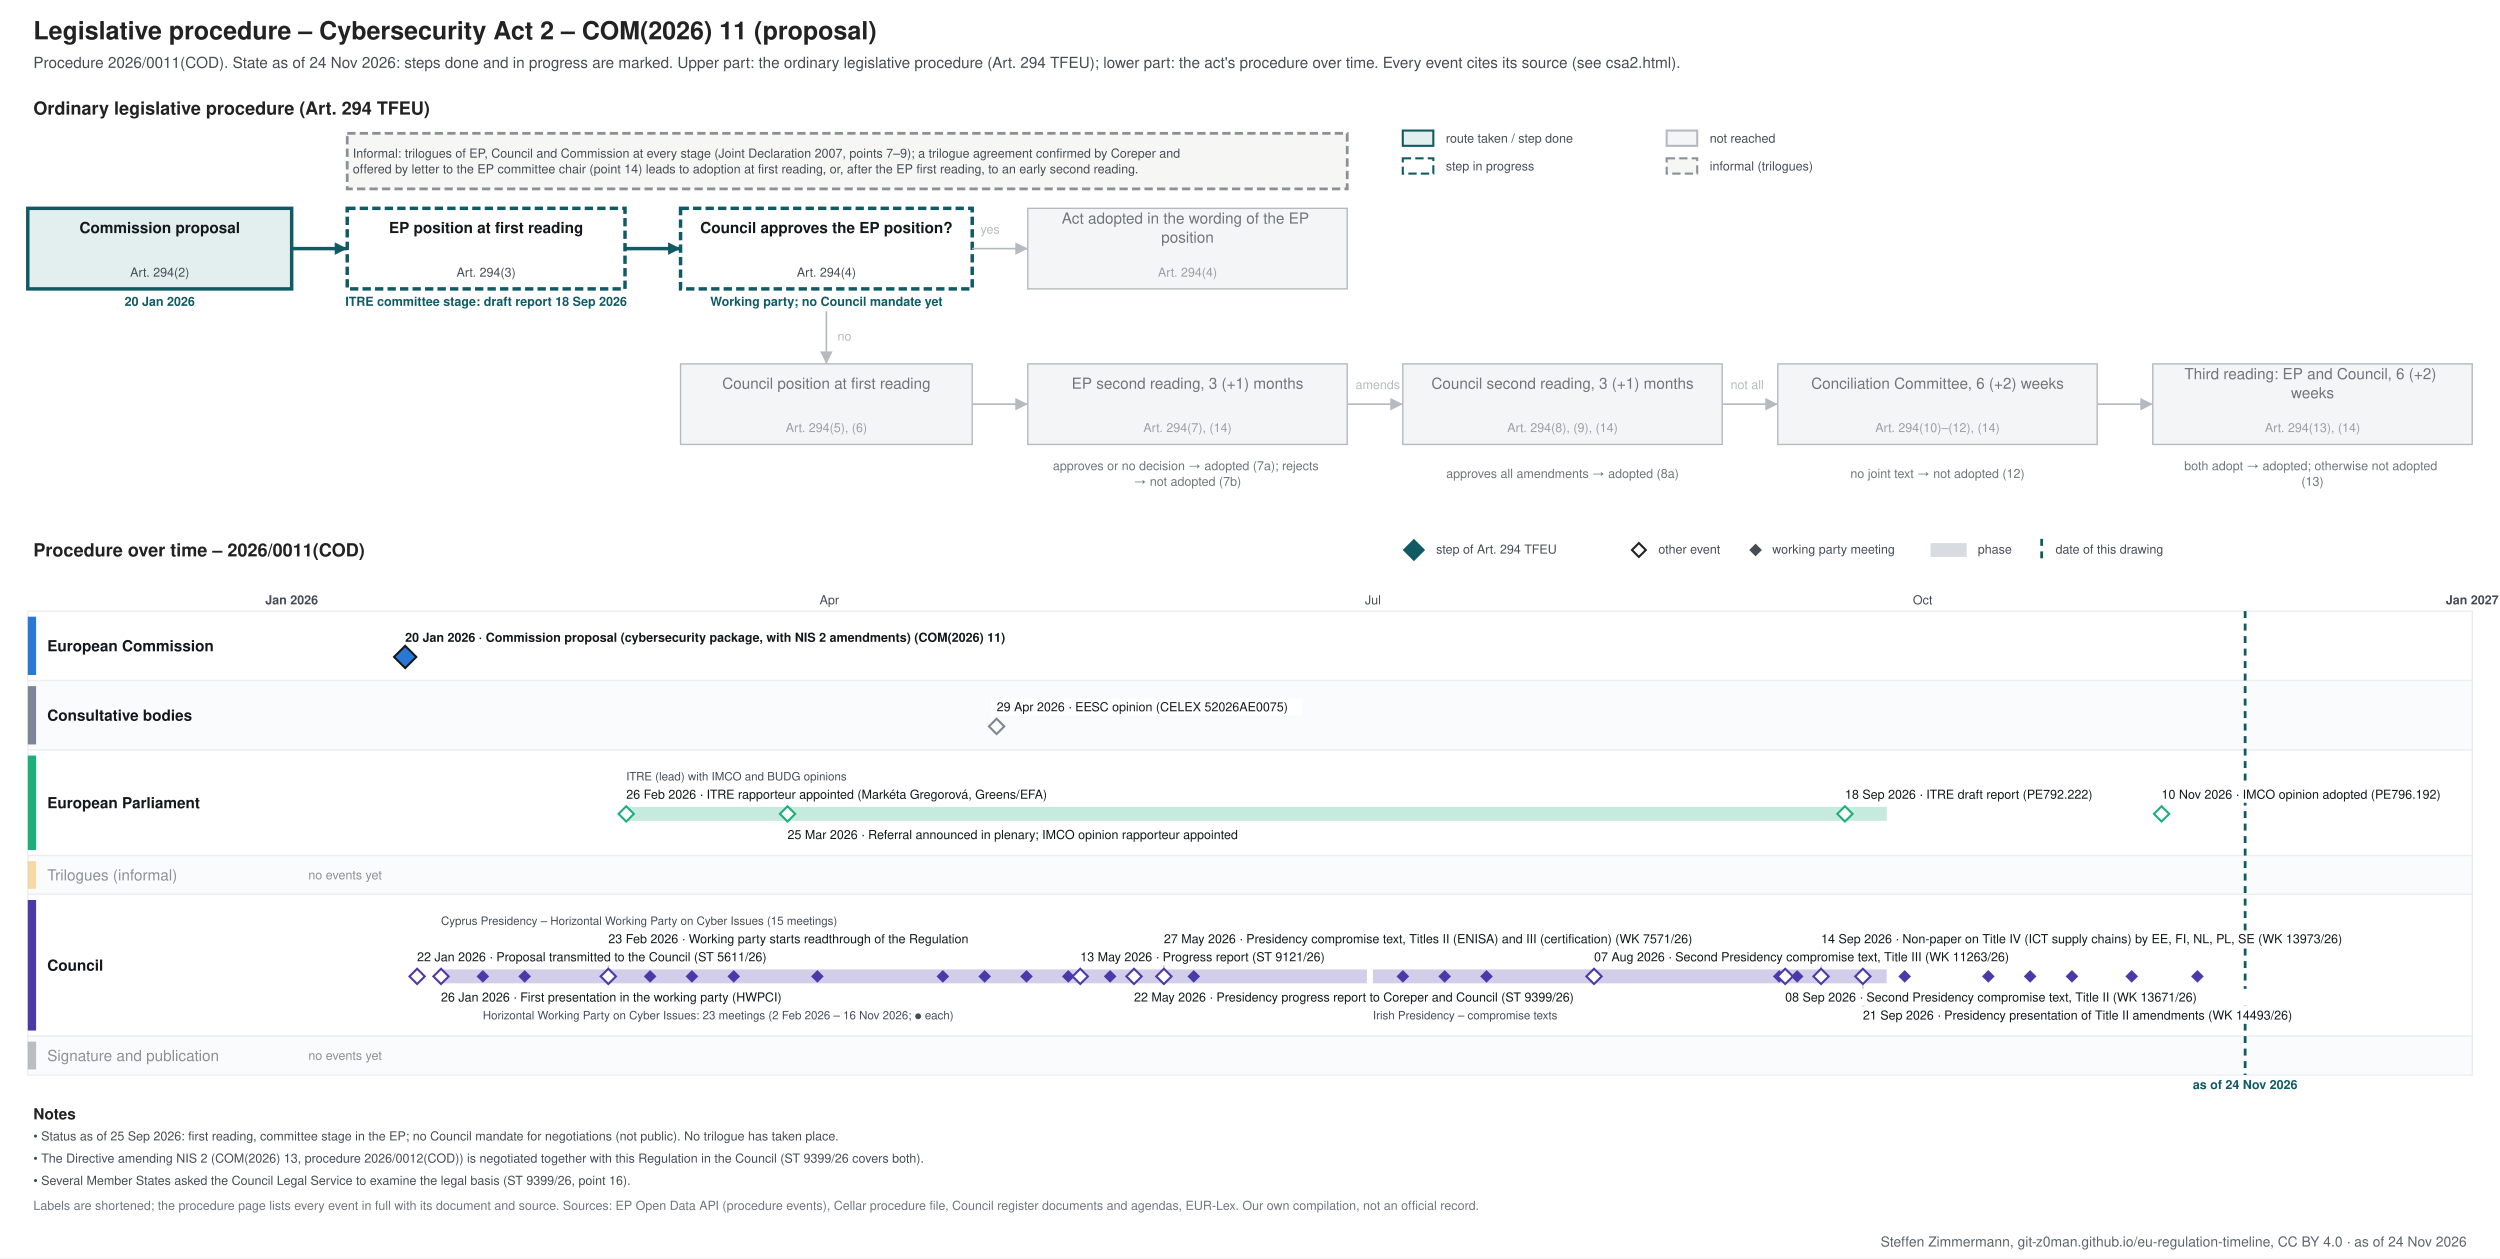
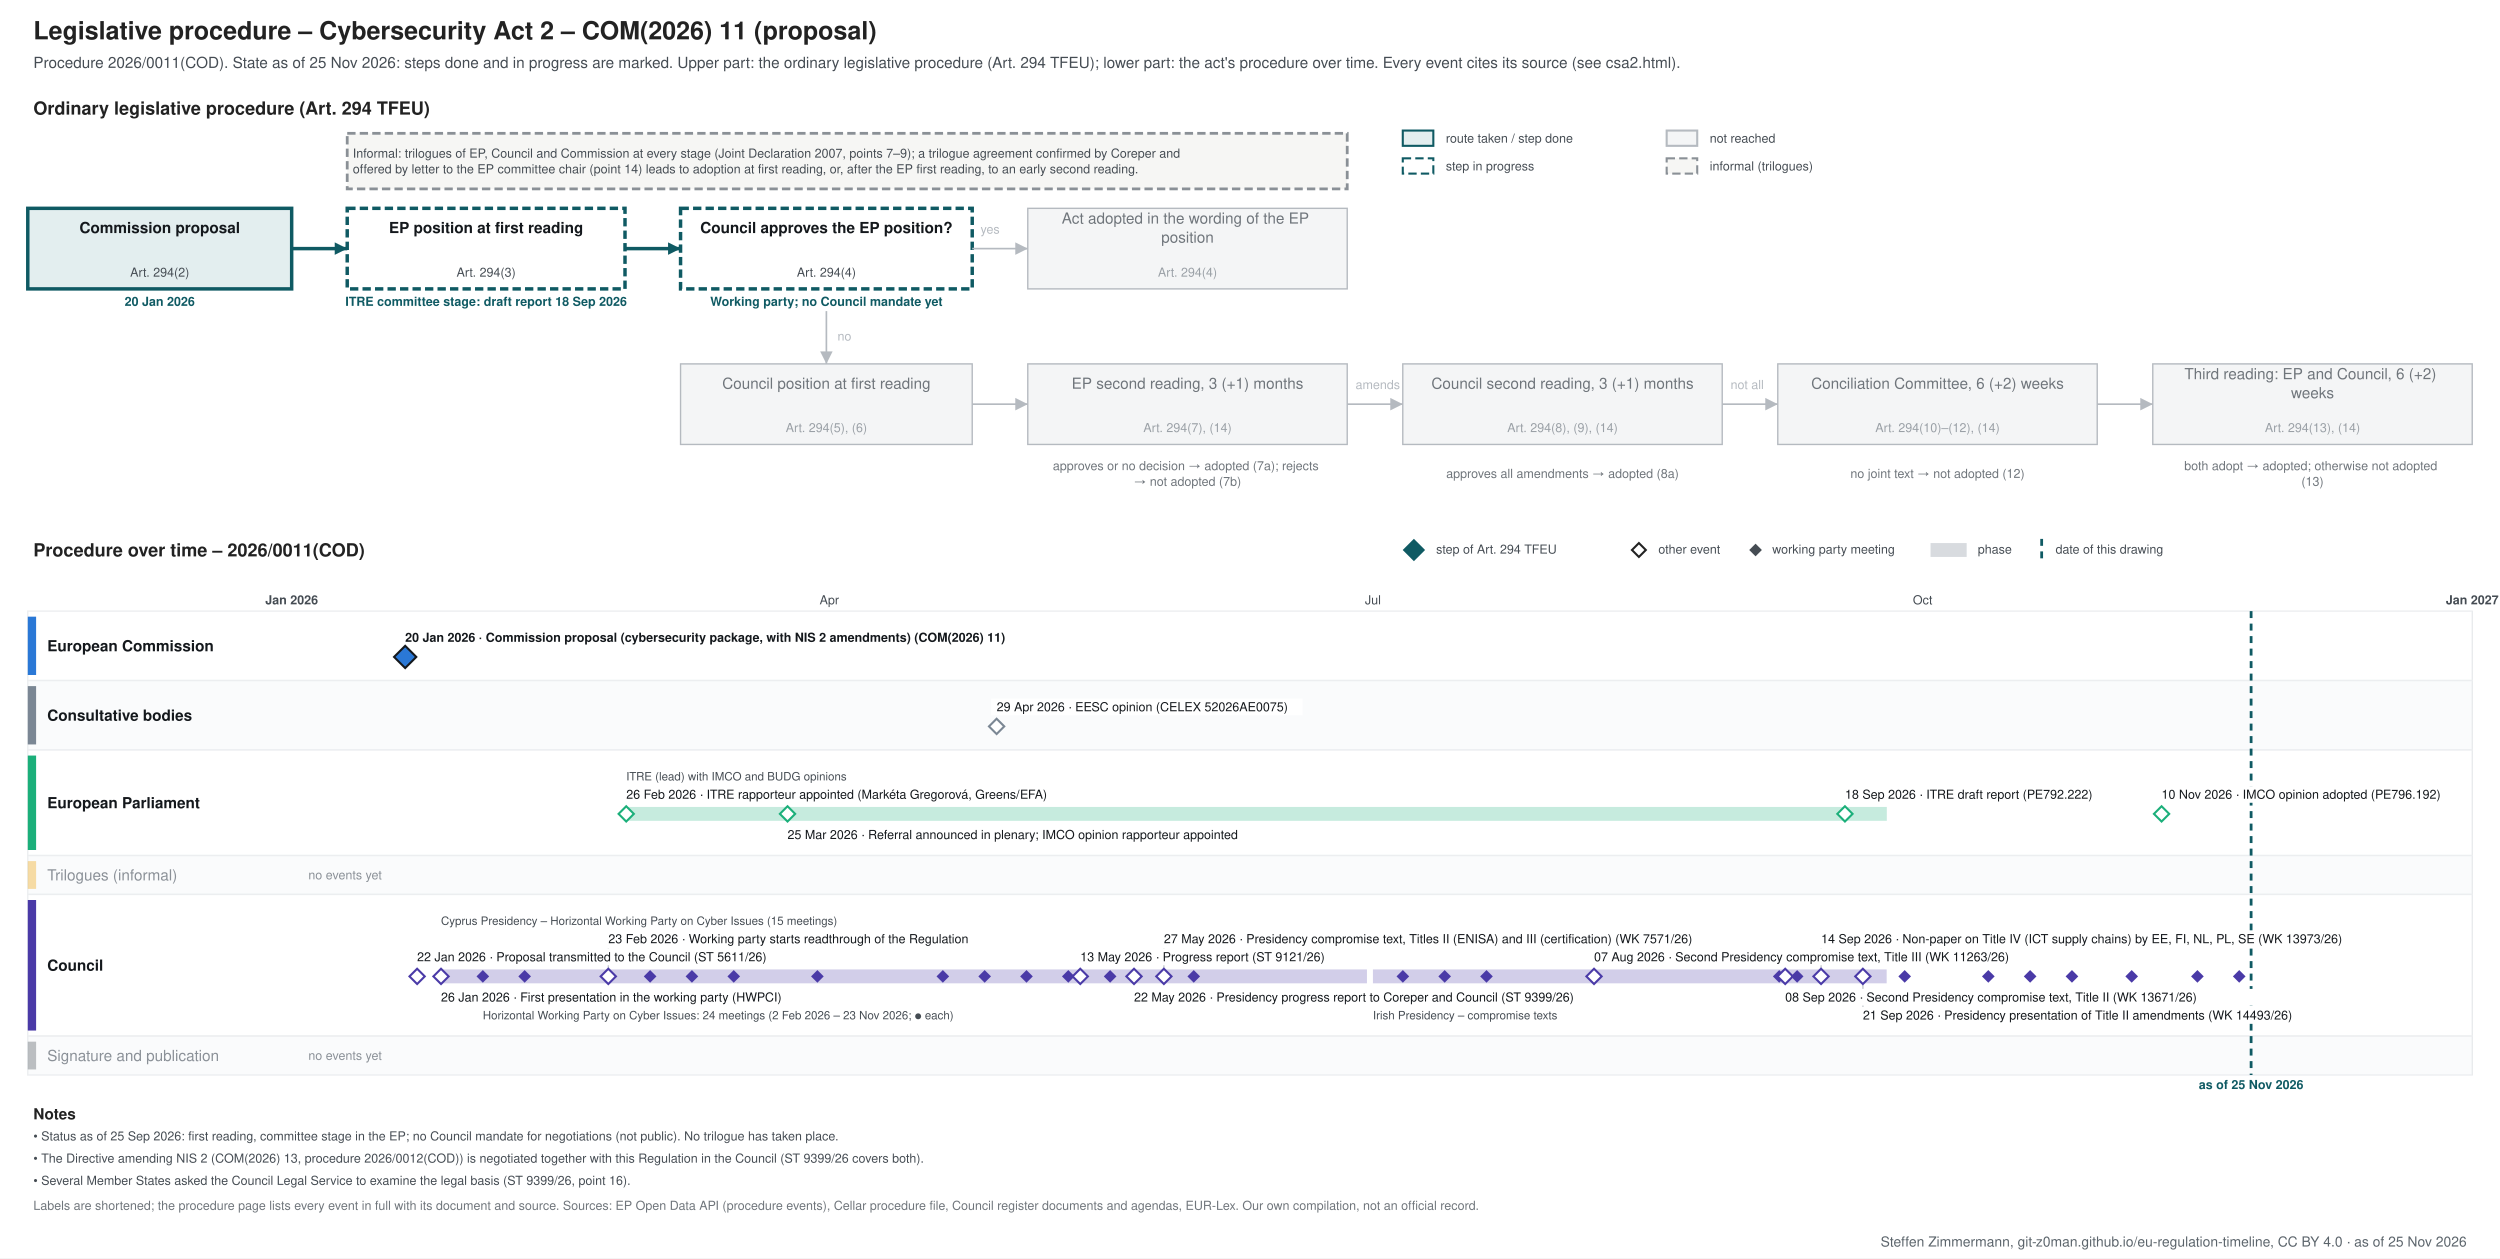
<svg xmlns="http://www.w3.org/2000/svg" xmlns:xlink="http://www.w3.org/1999/xlink" width="1800" height="906" viewBox="0 0 1800 906" font-family="&quot;Source Sans 3&quot;, Helvetica, Arial, sans-serif">
  <rect width="1800" height="906" fill="#ffffff" />
-   <g class="procedure" data-route="" data-state="ongoing" data-as_of="2026-11-24">
+   <g class="procedure" data-route="" data-state="ongoing" data-as_of="2026-11-25">
    <text font-size="18" fill="#222222" text-anchor="start" font-weight="bold">
      <tspan x="24.0" y="28.3">Legislative procedure – Cybersecurity Act 2 – COM(2026) 11 (proposal)</tspan>
    </text>
    <text font-size="11" fill="#454c53" text-anchor="start">
-       <tspan x="24.0" y="48.9">Procedure 2026/0011(COD). State as of 24 Nov 2026: steps done and in progress are marked. Upper part: the ordinary legislative procedure (Art. 294 TFEU); lower part: the act's procedure over time. Every event cites its source (see csa2.html).</tspan>
+       <tspan x="24.0" y="48.9">Procedure 2026/0011(COD). State as of 25 Nov 2026: steps done and in progress are marked. Upper part: the ordinary legislative procedure (Art. 294 TFEU); lower part: the act's procedure over time. Every event cites its source (see csa2.html).</tspan>
    </text>
    <text font-size="13" fill="#222222" text-anchor="start" font-weight="bold">
      <tspan x="24.0" y="82.5">Ordinary legislative procedure (Art. 294 TFEU)</tspan>
    </text>
    <rect x="1010.0" y="94.0" width="22.0" height="11.0" fill="#e3eeef" stroke="#0f5a63" stroke-width="1.5" />
    <text font-size="9" fill="#454c53" text-anchor="start">
      <tspan x="1041.0" y="102.7">route taken / step done</tspan>
    </text>
    <rect x="1010.0" y="114.0" width="22.0" height="11.0" fill="#ffffff" stroke="#0f5a63" stroke-dasharray="6 3" stroke-width="1.5" />
    <text font-size="9" fill="#454c53" text-anchor="start">
      <tspan x="1041.0" y="122.7">step in progress</tspan>
    </text>
    <rect x="1200.0" y="94.0" width="22.0" height="11.0" fill="#f4f5f6" stroke="#b5bac0" stroke-width="1.5" />
    <text font-size="9" fill="#454c53" text-anchor="start">
      <tspan x="1231.0" y="102.7">not reached</tspan>
    </text>
    <rect x="1200.0" y="114.0" width="22.0" height="11.0" fill="#f6f6f4" stroke="#8a9096" stroke-dasharray="6 3" stroke-width="1.5" />
    <text font-size="9" fill="#454c53" text-anchor="start">
      <tspan x="1231.0" y="122.7">informal (trilogues)</tspan>
    </text>
    <rect x="20.0" y="150.0" width="190.0" height="58.0" fill="#e3eeef" stroke="#0f5a63" stroke-width="2.5" />
    <text font-size="11" fill="#14181c" text-anchor="middle" font-weight="bold">
      <tspan x="115.0" y="167.8">Commission proposal</tspan>
    </text>
    <text font-size="9" fill="#454c53" text-anchor="middle">
      <tspan x="115.0" y="199.2">Art. 294(2)</tspan>
    </text>
    <text font-size="9" fill="#0f5a63" text-anchor="middle" font-weight="bold">
      <tspan x="115.0" y="220.2">20 Jan 2026</tspan>
    </text>
    <rect x="250.0" y="150.0" width="200.0" height="58.0" fill="#ffffff" stroke="#0f5a63" stroke-dasharray="6 3" stroke-width="2.5" />
    <text font-size="11" fill="#14181c" text-anchor="middle" font-weight="bold">
      <tspan x="350.0" y="167.8">EP position at first reading</tspan>
    </text>
    <text font-size="9" fill="#454c53" text-anchor="middle">
      <tspan x="350.0" y="199.2">Art. 294(3)</tspan>
    </text>
    <text font-size="9" fill="#0f5a63" text-anchor="middle" font-weight="bold">
      <tspan x="350.0" y="220.2">ITRE committee stage: draft report 18 Sep 2026</tspan>
    </text>
    <rect x="490.0" y="150.0" width="210.0" height="58.0" fill="#ffffff" stroke="#0f5a63" stroke-dasharray="6 3" stroke-width="2.5" />
    <text font-size="11" fill="#14181c" text-anchor="middle" font-weight="bold">
      <tspan x="595.0" y="167.8">Council approves the EP position?</tspan>
    </text>
    <text font-size="9" fill="#454c53" text-anchor="middle">
      <tspan x="595.0" y="199.2">Art. 294(4)</tspan>
    </text>
    <text font-size="9" fill="#0f5a63" text-anchor="middle" font-weight="bold">
      <tspan x="595.0" y="220.2">Working party; no Council mandate yet</tspan>
    </text>
    <rect x="740.0" y="150.0" width="230.0" height="58.0" fill="#f4f5f6" stroke="#b5bac0" stroke-width="1" />
    <text font-size="11" fill="#6f757b" text-anchor="middle">
      <tspan x="855.0" y="161.0">Act adopted in the wording of the EP</tspan>
      <tspan x="855.0" y="174.7">position</tspan>
    </text>
    <text font-size="9" fill="#9aa0a6" text-anchor="middle">
      <tspan x="855.0" y="199.2">Art. 294(4)</tspan>
    </text>
    <rect x="490.0" y="262.0" width="210.0" height="58.0" fill="#f4f5f6" stroke="#b5bac0" stroke-width="1" />
    <text font-size="11" fill="#6f757b" text-anchor="middle">
      <tspan x="595.0" y="279.9">Council position at first reading</tspan>
    </text>
    <text font-size="9" fill="#9aa0a6" text-anchor="middle">
      <tspan x="595.0" y="311.1">Art. 294(5), (6)</tspan>
    </text>
    <rect x="740.0" y="262.0" width="230.0" height="58.0" fill="#f4f5f6" stroke="#b5bac0" stroke-width="1" />
    <text font-size="11" fill="#6f757b" text-anchor="middle">
      <tspan x="855.0" y="279.9">EP second reading, 3 (+1) months</tspan>
    </text>
    <text font-size="9" fill="#9aa0a6" text-anchor="middle">
      <tspan x="855.0" y="311.1">Art. 294(7), (14)</tspan>
    </text>
    <rect x="1010.0" y="262.0" width="230.0" height="58.0" fill="#f4f5f6" stroke="#b5bac0" stroke-width="1" />
    <text font-size="11" fill="#6f757b" text-anchor="middle">
      <tspan x="1125.0" y="279.9">Council second reading, 3 (+1) months</tspan>
    </text>
    <text font-size="9" fill="#9aa0a6" text-anchor="middle">
      <tspan x="1125.0" y="311.1">Art. 294(8), (9), (14)</tspan>
    </text>
    <rect x="1280.0" y="262.0" width="230.0" height="58.0" fill="#f4f5f6" stroke="#b5bac0" stroke-width="1" />
    <text font-size="11" fill="#6f757b" text-anchor="middle">
      <tspan x="1395.0" y="279.9">Conciliation Committee, 6 (+2) weeks</tspan>
    </text>
    <text font-size="9" fill="#9aa0a6" text-anchor="middle">
      <tspan x="1395.0" y="311.1">Art. 294(10)–(12), (14)</tspan>
    </text>
    <rect x="1550.0" y="262.0" width="230.0" height="58.0" fill="#f4f5f6" stroke="#b5bac0" stroke-width="1" />
    <text font-size="11" fill="#6f757b" text-anchor="middle">
      <tspan x="1665.0" y="273.0">Third reading: EP and Council, 6 (+2)</tspan>
      <tspan x="1665.0" y="286.7">weeks</tspan>
    </text>
    <text font-size="9" fill="#9aa0a6" text-anchor="middle">
      <tspan x="1665.0" y="311.1">Art. 294(13), (14)</tspan>
    </text>
    <text font-size="9" fill="#6f757b" text-anchor="middle">
      <tspan x="855.0" y="338.5">approves or no decision → adopted (7a); rejects</tspan>
      <tspan x="855.0" y="349.8">→ not adopted (7b)</tspan>
    </text>
    <text font-size="9" fill="#6f757b" text-anchor="middle">
      <tspan x="1125.0" y="344.1">approves all amendments → adopted (8a)</tspan>
    </text>
    <text font-size="9" fill="#6f757b" text-anchor="middle">
      <tspan x="1395.0" y="344.1">no joint text → not adopted (12)</tspan>
    </text>
    <text font-size="9" fill="#6f757b" text-anchor="middle">
      <tspan x="1665.0" y="338.5">both adopt → adopted; otherwise not adopted</tspan>
      <tspan x="1665.0" y="349.8">(13)</tspan>
    </text>
    <polyline points="210.0,179.0 250.0,179.0" fill="none" stroke="#0f5a63" stroke-width="2.5" />
    <polygon points="250.0,179.0 241.0,183.5 241.0,174.5" fill="#0f5a63" />
    <polyline points="450.0,179.0 490.0,179.0" fill="none" stroke="#0f5a63" stroke-width="2.5" />
    <polygon points="490.0,179.0 481.0,183.5 481.0,174.5" fill="#0f5a63" />
    <polyline points="700.0,179.0 740.0,179.0" fill="none" stroke="#b5bac0" stroke-width="1.2" />
    <polygon points="740.0,179.0 731.0,183.5 731.0,174.5" fill="#b5bac0" />
    <text font-size="9" fill="#b5bac0" text-anchor="start">
      <tspan x="706.0" y="168.2">yes</tspan>
    </text>
    <polyline points="595.0,224.0 595.0,262.0" fill="none" stroke="#b5bac0" stroke-width="1.2" />
    <polygon points="595.0,262.0 590.5,253.0 599.5,253.0" fill="#b5bac0" />
    <text font-size="9" fill="#b5bac0" text-anchor="start">
      <tspan x="603.0" y="245.2">no</tspan>
    </text>
    <polyline points="700.0,291.0 740.0,291.0" fill="none" stroke="#b5bac0" stroke-width="1.2" />
    <polygon points="740.0,291.0 731.0,295.5 731.0,286.5" fill="#b5bac0" />
    <polyline points="970.0,291.0 1010.0,291.0" fill="none" stroke="#b5bac0" stroke-width="1.2" />
    <polygon points="1010.0,291.0 1001.0,295.5 1001.0,286.5" fill="#b5bac0" />
    <polyline points="1240.0,291.0 1280.0,291.0" fill="none" stroke="#b5bac0" stroke-width="1.2" />
    <polygon points="1280.0,291.0 1271.0,295.5 1271.0,286.5" fill="#b5bac0" />
    <polyline points="1510.0,291.0 1550.0,291.0" fill="none" stroke="#b5bac0" stroke-width="1.2" />
    <polygon points="1550.0,291.0 1541.0,295.5 1541.0,286.5" fill="#b5bac0" />
    <text font-size="9" fill="#b5bac0" text-anchor="start">
      <tspan x="976.0" y="280.1">amends</tspan>
    </text>
    <text font-size="9" fill="#b5bac0" text-anchor="start">
      <tspan x="1246.0" y="280.1">not all</tspan>
    </text>
    <rect x="250.0" y="96.0" width="720.0" height="40.0" fill="#f6f6f4" stroke="#8a9096" stroke-dasharray="6 3" stroke-width="2" />
    <text font-size="9" fill="#454c53" text-anchor="start">
      <tspan x="254.0" y="113.5">Informal: trilogues of EP, Council and Commission at every stage (Joint Declaration 2007, points 7–9); a trilogue agreement confirmed by Coreper and</tspan>
      <tspan x="254.0" y="124.8">offered by letter to the EP committee chair (point 14) leads to adoption at first reading, or, after the EP first reading, to an early second reading.</tspan>
    </text>
    <text font-size="13" fill="#222222" text-anchor="start" font-weight="bold">
      <tspan x="24.0" y="400.6">Procedure over time – 2026/0011(COD)</tspan>
    </text>
    <polygon points="1018,389 1025,396 1018,403 1011,396" fill="#0f5a63" stroke="#0f5a63" stroke-width="1.5" />
    <text font-size="9" fill="#454c53" text-anchor="start">
      <tspan x="1034.0" y="398.6">step of Art. 294 TFEU</tspan>
    </text>
    <polygon points="1180,391 1185,396 1180,401 1175,396" fill="#ffffff" stroke="#222222" stroke-width="1.5" />
    <text font-size="9" fill="#454c53" text-anchor="start">
      <tspan x="1194.0" y="398.6">other event</tspan>
    </text>
    <polygon points="1264,392.5 1267.5,396 1264,399.5 1260.5,396" fill="#454c53" stroke="#454c53" stroke-width="1.5" />
    <text font-size="9" fill="#454c53" text-anchor="start">
      <tspan x="1276.0" y="398.6">working party meeting</tspan>
    </text>
    <rect x="1390.0" y="391.0" width="26.0" height="10.0" fill="#7b8794" stroke="none" opacity="0.3" />
    <text font-size="9" fill="#454c53" text-anchor="start">
      <tspan x="1424.0" y="398.6">phase</tspan>
    </text>
    <line x1="1470.0" y1="388.0" x2="1470.0" y2="403.0" stroke="#0f5a63" stroke-width="2" stroke-dasharray="5 4" />
    <text font-size="9" fill="#454c53" text-anchor="start">
      <tspan x="1480.0" y="398.6">date of this drawing</tspan>
    </text>
    <line x1="210.0" y1="440.0" x2="210.0" y2="774.0" stroke="#b5bac0" stroke-width="1" />
    <text font-size="9" fill="#454c53" text-anchor="middle" font-weight="bold">
      <tspan x="210.0" y="435.1">Jan 2026</tspan>
    </text>
    <line x1="343.3" y1="440.0" x2="343.3" y2="774.0" stroke="#e3e6e9" stroke-width="1" />
    <line x1="463.8" y1="440.0" x2="463.8" y2="774.0" stroke="#e3e6e9" stroke-width="1" />
    <line x1="597.1" y1="440.0" x2="597.1" y2="774.0" stroke="#e3e6e9" stroke-width="1" />
    <text font-size="9" fill="#454c53" text-anchor="middle">
      <tspan x="597.1" y="435.1">Apr</tspan>
    </text>
    <line x1="726.2" y1="440.0" x2="726.2" y2="774.0" stroke="#e3e6e9" stroke-width="1" />
    <line x1="859.5" y1="440.0" x2="859.5" y2="774.0" stroke="#e3e6e9" stroke-width="1" />
    <line x1="988.5" y1="440.0" x2="988.5" y2="774.0" stroke="#e3e6e9" stroke-width="1" />
    <text font-size="9" fill="#454c53" text-anchor="middle">
      <tspan x="988.5" y="435.1">Jul</tspan>
    </text>
    <line x1="1121.9" y1="440.0" x2="1121.9" y2="774.0" stroke="#e3e6e9" stroke-width="1" />
    <line x1="1255.2" y1="440.0" x2="1255.2" y2="774.0" stroke="#e3e6e9" stroke-width="1" />
    <line x1="1384.3" y1="440.0" x2="1384.3" y2="774.0" stroke="#e3e6e9" stroke-width="1" />
    <text font-size="9" fill="#454c53" text-anchor="middle">
      <tspan x="1384.3" y="435.1">Oct</tspan>
    </text>
    <line x1="1517.6" y1="440.0" x2="1517.6" y2="774.0" stroke="#e3e6e9" stroke-width="1" />
    <line x1="1646.7" y1="440.0" x2="1646.7" y2="774.0" stroke="#e3e6e9" stroke-width="1" />
    <line x1="1780.0" y1="440.0" x2="1780.0" y2="774.0" stroke="#b5bac0" stroke-width="1" />
    <text font-size="9" fill="#454c53" text-anchor="middle" font-weight="bold">
      <tspan x="1780.0" y="435.1">Jan 2027</tspan>
    </text>
    <rect x="20.0" y="440.0" width="1760.0" height="50.0" fill="#ffffff" stroke="#eceef0" />
    <rect x="20.0" y="444.0" width="6.0" height="42.0" fill="#2a78d6" stroke="none" />
    <text font-size="11" fill="#14181c" text-anchor="start" font-weight="bold">
      <tspan x="34.0" y="468.9">European Commission</tspan>
    </text>
    <rect x="20.0" y="490.0" width="1760.0" height="50.0" fill="#fafbfc" stroke="#eceef0" />
    <rect x="20.0" y="494.0" width="6.0" height="42.0" fill="#7b8794" stroke="none" />
    <text font-size="11" fill="#14181c" text-anchor="start" font-weight="bold">
      <tspan x="34.0" y="518.9">Consultative bodies</tspan>
    </text>
    <rect x="20.0" y="540.0" width="1760.0" height="76.0" fill="#ffffff" stroke="#eceef0" />
    <rect x="20.0" y="544.0" width="6.0" height="68.0" fill="#1baf7a" stroke="none" />
    <text font-size="11" fill="#14181c" text-anchor="start" font-weight="bold">
      <tspan x="34.0" y="581.9">European Parliament</tspan>
    </text>
    <rect x="20.0" y="616.0" width="1760.0" height="28.0" fill="#fafbfc" stroke="#eceef0" />
    <rect x="20.0" y="620.0" width="6.0" height="20.0" fill="#eda100" stroke="none" opacity="0.35" />
    <text font-size="11" fill="#8a9097" text-anchor="start">
      <tspan x="34.0" y="633.9">Trilogues (informal)</tspan>
    </text>
    <text font-size="9" fill="#8a9097" text-anchor="start">
      <tspan x="222.0" y="633.1">no events yet</tspan>
    </text>
    <rect x="20.0" y="644.0" width="1760.0" height="102.0" fill="#ffffff" stroke="#eceef0" />
    <rect x="20.0" y="648.0" width="6.0" height="94.0" fill="#4a3aa7" stroke="none" />
    <text font-size="11" fill="#14181c" text-anchor="start" font-weight="bold">
      <tspan x="34.0" y="698.9">Council</tspan>
    </text>
    <rect x="20.0" y="746.0" width="1760.0" height="28.0" fill="#fafbfc" stroke="#eceef0" />
    <rect x="20.0" y="750.0" width="6.0" height="20.0" fill="#454c53" stroke="none" opacity="0.35" />
    <text font-size="11" fill="#8a9097" text-anchor="start">
      <tspan x="34.0" y="763.9">Signature and publication</tspan>
    </text>
    <text font-size="9" fill="#8a9097" text-anchor="start">
      <tspan x="222.0" y="763.1">no events yet</tspan>
    </text>
-     <line x1="1616.5" y1="440.0" x2="1616.5" y2="774.0" stroke="#0f5a63" stroke-width="2" stroke-dasharray="5 4" />
+     <line x1="1620.8" y1="440.0" x2="1620.8" y2="774.0" stroke="#0f5a63" stroke-width="2" stroke-dasharray="5 4" />
    <text font-size="9" fill="#0f5a63" text-anchor="middle" font-weight="bold">
-       <tspan x="1616.5" y="784.1">as of 24 Nov 2026</tspan>
+       <tspan x="1620.8" y="784.1">as of 25 Nov 2026</tspan>
    </text>
    <rect x="287.7" y="453.0" width="483.0" height="12.0" fill="#ffffff" />
    <a xlink:href="https://eur-lex.europa.eu/legal-content/EN/TXT/?uri=CELEX:52026PC0011" target="_blank">
      <text font-size="9" fill="#14181c" text-anchor="start" font-weight="bold">
        <tspan x="291.7" y="462.1">20 Jan 2026 · Commission proposal (cybersecurity package, with NIS 2 amendments) (COM(2026) 11)</tspan>
      </text>
    </a>
    <a xlink:href="https://eur-lex.europa.eu/legal-content/EN/TXT/?uri=CELEX:52026PC0011" target="_blank">
      <polygon points="291.726,465 299.726,473 291.726,481 283.726,473" fill="#2a78d6" stroke="#14181c" stroke-width="1.5" />
    </a>
    <rect x="713.6" y="503.0" width="224.2" height="12.0" fill="#ffffff" />
    <a xlink:href="https://eur-lex.europa.eu/legal-content/EN/TXT/?uri=CELEX:52026AE0075" target="_blank">
      <text font-size="9" fill="#14181c" text-anchor="start">
        <tspan x="717.6" y="512.1">29 Apr 2026 · EESC opinion (CELEX 52026AE0075)</tspan>
      </text>
    </a>
    <a xlink:href="https://eur-lex.europa.eu/legal-content/EN/TXT/?uri=CELEX:52026AE0075" target="_blank">
      <polygon points="717.562,517.5 723.062,523 717.562,528.5 712.062,523" fill="#ffffff" stroke="#7b8794" stroke-width="1.5" />
    </a>
    <rect x="450.9" y="581.0" width="907.6" height="10.0" fill="#1baf7a" stroke="none" opacity="0.25" />
    <rect x="446.9" y="566.0" width="341.7" height="12.0" fill="#ffffff" />
    <text font-size="9" fill="#14181c" text-anchor="start">
      <tspan x="450.9" y="575.1">26 Feb 2026 · ITRE rapporteur appointed (Markéta Gregorová, Greens/EFA)</tspan>
    </text>
    <rect x="563.0" y="595.0" width="374.6" height="12.0" fill="#ffffff" />
    <text font-size="9" fill="#14181c" text-anchor="start">
      <tspan x="567.0" y="604.1">25 Mar 2026 · Referral announced in plenary; IMCO opinion rapporteur appointed</tspan>
    </text>
    <rect x="1324.4" y="566.0" width="210.1" height="12.0" fill="#ffffff" />
    <a xlink:href="https://www.europarl.europa.eu/doceo/document/ITRE-PR-792222_EN.docx" target="_blank">
      <text font-size="9" fill="#14181c" text-anchor="start">
        <tspan x="1328.4" y="575.1">18 Sep 2026 · ITRE draft report (PE792.222)</tspan>
      </text>
    </a>
    <rect x="1552.3" y="566.0" width="224.2" height="12.0" fill="#ffffff" />
    <a xlink:href="https://www.europarl.europa.eu/doceo/document/IMCO-AD-796192_EN.pdf" target="_blank">
      <text font-size="9" fill="#14181c" text-anchor="start">
        <tspan x="1556.3" y="575.1">10 Nov 2026 · IMCO opinion adopted (PE796.192)</tspan>
      </text>
    </a>
    <text font-size="8.3" fill="#454c53" text-anchor="start">
      <tspan x="450.9" y="561.9">ITRE (lead) with IMCO and BUDG opinions</tspan>
    </text>
    <g>
      <polygon points="450.877,580.5 456.377,586 450.877,591.5 445.377,586" fill="#ffffff" stroke="#1baf7a" stroke-width="1.5" />
    </g>
    <g>
      <polygon points="567.014,580.5 572.514,586 567.014,591.5 561.514,586" fill="#ffffff" stroke="#1baf7a" stroke-width="1.5" />
    </g>
    <a xlink:href="https://www.europarl.europa.eu/doceo/document/ITRE-PR-792222_EN.docx" target="_blank">
      <polygon points="1328.356,580.5 1333.856,586 1328.356,591.5 1322.856,586" fill="#ffffff" stroke="#1baf7a" stroke-width="1.5" />
    </a>
    <a xlink:href="https://www.europarl.europa.eu/doceo/document/IMCO-AD-796192_EN.pdf" target="_blank">
      <polygon points="1556.329,580.5 1561.829,586 1556.329,591.5 1550.829,586" fill="#ffffff" stroke="#1baf7a" stroke-width="1.5" />
    </a>
    <rect x="317.5" y="698.0" width="666.7" height="10.0" fill="#4a3aa7" stroke="none" opacity="0.25" />
    <rect x="988.5" y="698.0" width="369.9" height="10.0" fill="#4a3aa7" stroke="none" opacity="0.25" />
    <line x1="438.0" y1="683.0" x2="438.0" y2="697.0" stroke="#c3c8cd" stroke-width="1" />
    <line x1="838.0" y1="683.0" x2="838.0" y2="697.0" stroke="#c3c8cd" stroke-width="1" />
    <line x1="1311.2" y1="683.0" x2="1311.2" y2="697.0" stroke="#c3c8cd" stroke-width="1" />
    <line x1="1341.3" y1="725.0" x2="1341.3" y2="709.0" stroke="#c3c8cd" stroke-width="1" />
    <rect x="296.3" y="683.0" width="299.4" height="12.0" fill="#ffffff" />
    <a xlink:href="https://data.consilium.europa.eu/doc/document/ST-5611-2026-INIT/en/pdf" target="_blank">
      <text font-size="9" fill="#14181c" text-anchor="start">
        <tspan x="300.3" y="692.1">22 Jan 2026 · Proposal transmitted to the Council (ST 5611/26)</tspan>
      </text>
    </a>
    <rect x="313.5" y="712.0" width="294.7" height="12.0" fill="#ffffff" />
    <text font-size="9" fill="#14181c" text-anchor="start">
      <tspan x="317.5" y="721.1">26 Jan 2026 · First presentation in the working party (HWPCI)</tspan>
    </text>
    <rect x="434.0" y="670.0" width="308.8" height="12.0" fill="#ffffff" />
    <text font-size="9" fill="#14181c" text-anchor="start">
      <tspan x="438.0" y="679.1">23 Feb 2026 · Working party starts readthrough of the Regulation</tspan>
    </text>
    <rect x="773.8" y="683.0" width="205.4" height="12.0" fill="#ffffff" />
    <a xlink:href="https://data.consilium.europa.eu/doc/document/ST-9121-2026-INIT/en/pdf" target="_blank">
      <text font-size="9" fill="#14181c" text-anchor="start">
        <tspan x="777.8" y="692.1">13 May 2026 · Progress report (ST 9121/26)</tspan>
      </text>
    </a>
    <rect x="812.5" y="712.0" width="365.2" height="12.0" fill="#ffffff" />
    <a xlink:href="https://data.consilium.europa.eu/doc/document/ST-9399-2026-INIT/en/pdf" target="_blank">
      <text font-size="9" fill="#14181c" text-anchor="start">
        <tspan x="816.5" y="721.1">22 May 2026 · Presidency progress report to Coreper and Council (ST 9399/26)</tspan>
      </text>
    </a>
    <rect x="834.0" y="670.0" width="459.2" height="12.0" fill="#ffffff" />
    <a xlink:href="https://data.consilium.europa.eu/doc/document/WK-7571-2026-INIT/en/pdf" target="_blank">
      <text font-size="9" fill="#14181c" text-anchor="start">
        <tspan x="838.0" y="679.1">27 May 2026 · Presidency compromise text, Titles II (ENISA) and III (certification) (WK 7571/26)</tspan>
      </text>
    </a>
    <rect x="1143.7" y="683.0" width="346.4" height="12.0" fill="#ffffff" />
    <text font-size="9" fill="#14181c" text-anchor="start">
      <tspan x="1147.7" y="692.1">07 Aug 2026 · Second Presidency compromise text, Title III (WK 11263/26)</tspan>
    </text>
    <rect x="1281.3" y="712.0" width="341.7" height="12.0" fill="#ffffff" />
    <text font-size="9" fill="#14181c" text-anchor="start">
      <tspan x="1285.3" y="721.1">08 Sep 2026 · Second Presidency compromise text, Title II (WK 13671/26)</tspan>
    </text>
    <rect x="1307.2" y="670.0" width="435.7" height="12.0" fill="#ffffff" />
    <text font-size="9" fill="#14181c" text-anchor="start">
      <tspan x="1311.2" y="679.1">14 Sep 2026 · Non-paper on Title IV (ICT supply chains) by EE, FI, NL, PL, SE (WK 13973/26)</tspan>
    </text>
    <rect x="1337.3" y="725.0" width="355.8" height="12.0" fill="#ffffff" />
    <text font-size="9" fill="#14181c" text-anchor="start">
      <tspan x="1341.3" y="734.1">21 Sep 2026 · Presidency presentation of Title II amendments (WK 14493/26)</tspan>
    </text>
    <text font-size="8.3" fill="#454c53" text-anchor="start">
-       <tspan x="347.6" y="733.9">Horizontal Working Party on Cyber Issues: 23 meetings (2 Feb 2026 – 16 Nov 2026; ● each)</tspan>
+       <tspan x="347.6" y="733.9">Horizontal Working Party on Cyber Issues: 24 meetings (2 Feb 2026 – 23 Nov 2026; ● each)</tspan>
    </text>
    <text font-size="8.3" fill="#454c53" text-anchor="start">
      <tspan x="317.5" y="665.9">Cyprus Presidency – Horizontal Working Party on Cyber Issues (15 meetings)</tspan>
    </text>
    <text font-size="8.3" fill="#454c53" text-anchor="start">
      <tspan x="988.5" y="733.9">Irish Presidency – compromise texts</tspan>
    </text>
    <a xlink:href="https://data.consilium.europa.eu/doc/document/ST-5611-2026-INIT/en/pdf" target="_blank">
      <polygon points="300.329,697.5 305.829,703 300.329,708.5 294.829,703" fill="#ffffff" stroke="#4a3aa7" stroke-width="1.5" />
    </a>
    <g>
      <polygon points="317.534,697.5 323.034,703 317.534,708.5 312.034,703" fill="#ffffff" stroke="#4a3aa7" stroke-width="1.5" />
    </g>
    <a xlink:href="https://data.consilium.europa.eu/doc/document/CM-1440-2026-REV-1/en/pdf" target="_blank">
      <polygon points="347.644,699.5 351.144,703 347.644,706.5 344.144,703" fill="#4a3aa7" stroke="#4a3aa7" stroke-width="1.5" />
    </a>
    <a xlink:href="https://data.consilium.europa.eu/doc/document/CM-1519-2026-INIT/en/pdf" target="_blank">
      <polygon points="377.753,699.5 381.253,703 377.753,706.5 374.253,703" fill="#4a3aa7" stroke="#4a3aa7" stroke-width="1.5" />
    </a>
    <g>
      <polygon points="437.973,697.5 443.473,703 437.973,708.5 432.473,703" fill="#ffffff" stroke="#4a3aa7" stroke-width="1.5" />
    </g>
    <a xlink:href="https://data.consilium.europa.eu/doc/document/CM-1817-2026-INIT/en/pdf" target="_blank">
      <polygon points="468.082,699.5 471.582,703 468.082,706.5 464.582,703" fill="#4a3aa7" stroke="#4a3aa7" stroke-width="1.5" />
    </a>
    <a xlink:href="https://data.consilium.europa.eu/doc/document/CM-1932-2026-REV-1/en/pdf" target="_blank">
      <polygon points="498.192,699.5 501.692,703 498.192,706.5 494.692,703" fill="#4a3aa7" stroke="#4a3aa7" stroke-width="1.5" />
    </a>
    <a xlink:href="https://data.consilium.europa.eu/doc/document/CM-1933-2026-INIT/en/pdf" target="_blank">
      <polygon points="528.301,699.5 531.801,703 528.301,706.5 524.801,703" fill="#4a3aa7" stroke="#4a3aa7" stroke-width="1.5" />
    </a>
    <a xlink:href="https://data.consilium.europa.eu/doc/document/CM-2210-2026-INIT/en/pdf" target="_blank">
      <polygon points="588.521,699.5 592.021,703 588.521,706.5 585.021,703" fill="#4a3aa7" stroke="#4a3aa7" stroke-width="1.5" />
    </a>
    <a xlink:href="https://data.consilium.europa.eu/doc/document/CM-2430-2026-INIT/en/pdf" target="_blank">
      <polygon points="678.849,699.5 682.349,703 678.849,706.5 675.349,703" fill="#4a3aa7" stroke="#4a3aa7" stroke-width="1.5" />
    </a>
    <a xlink:href="https://data.consilium.europa.eu/doc/document/CM-2546-2026-INIT/en/pdf" target="_blank">
      <polygon points="708.959,699.5 712.459,703 708.959,706.5 705.459,703" fill="#4a3aa7" stroke="#4a3aa7" stroke-width="1.5" />
    </a>
    <a xlink:href="https://data.consilium.europa.eu/doc/document/CM-2630-2026-INIT/en/pdf" target="_blank">
      <polygon points="739.068,699.5 742.568,703 739.068,706.5 735.568,703" fill="#4a3aa7" stroke="#4a3aa7" stroke-width="1.5" />
    </a>
    <a xlink:href="https://data.consilium.europa.eu/doc/document/CM-2746-2026-INIT/en/pdf" target="_blank">
      <polygon points="769.178,699.5 772.678,703 769.178,706.5 765.678,703" fill="#4a3aa7" stroke="#4a3aa7" stroke-width="1.5" />
    </a>
    <a xlink:href="https://data.consilium.europa.eu/doc/document/ST-9121-2026-INIT/en/pdf" target="_blank">
      <polygon points="777.781,697.5 783.281,703 777.781,708.5 772.281,703" fill="#ffffff" stroke="#4a3aa7" stroke-width="1.5" />
    </a>
    <a xlink:href="https://data.consilium.europa.eu/doc/document/CM-2801-2026-REV-1/en/pdf" target="_blank">
      <polygon points="799.288,699.5 802.788,703 799.288,706.5 795.788,703" fill="#4a3aa7" stroke="#4a3aa7" stroke-width="1.5" />
    </a>
    <a xlink:href="https://data.consilium.europa.eu/doc/document/ST-9399-2026-INIT/en/pdf" target="_blank">
      <polygon points="816.493,697.5 821.993,703 816.493,708.5 810.993,703" fill="#ffffff" stroke="#4a3aa7" stroke-width="1.5" />
    </a>
    <a xlink:href="https://data.consilium.europa.eu/doc/document/WK-7571-2026-INIT/en/pdf" target="_blank">
      <polygon points="838.0,697.5 843.5,703 838.0,708.5 832.5,703" fill="#ffffff" stroke="#4a3aa7" stroke-width="1.5" />
    </a>
    <a xlink:href="https://data.consilium.europa.eu/doc/document/CM-2973-2026-REV-1/en/pdf" target="_blank">
      <polygon points="859.507,699.5 863.007,703 859.507,706.5 856.007,703" fill="#4a3aa7" stroke="#4a3aa7" stroke-width="1.5" />
    </a>
    <a xlink:href="https://data.consilium.europa.eu/doc/document/CM-3480-2026-REV-1/en/pdf" target="_blank">
      <polygon points="1010.055,699.5 1013.555,703 1010.055,706.5 1006.555,703" fill="#4a3aa7" stroke="#4a3aa7" stroke-width="1.5" />
    </a>
    <a xlink:href="https://data.consilium.europa.eu/doc/document/CM-3553-2026-INIT/en/pdf" target="_blank">
      <polygon points="1040.164,699.5 1043.664,703 1040.164,706.5 1036.664,703" fill="#4a3aa7" stroke="#4a3aa7" stroke-width="1.5" />
    </a>
    <a xlink:href="https://data.consilium.europa.eu/doc/document/CM-3558-2026-INIT/en/pdf" target="_blank">
      <polygon points="1070.274,699.5 1073.774,703 1070.274,706.5 1066.774,703" fill="#4a3aa7" stroke="#4a3aa7" stroke-width="1.5" />
    </a>
    <g>
      <polygon points="1147.699,697.5 1153.199,703 1147.699,708.5 1142.199,703" fill="#ffffff" stroke="#4a3aa7" stroke-width="1.5" />
    </g>
    <a xlink:href="https://data.consilium.europa.eu/doc/document/CM-3831-2026-INIT/en/pdf" target="_blank">
      <polygon points="1281.041,699.5 1284.541,703 1281.041,706.5 1277.541,703" fill="#4a3aa7" stroke="#4a3aa7" stroke-width="1.5" />
    </a>
    <g>
      <polygon points="1285.342,697.5 1290.842,703 1285.342,708.5 1279.842,703" fill="#ffffff" stroke="#4a3aa7" stroke-width="1.5" />
    </g>
    <a xlink:href="https://data.consilium.europa.eu/doc/document/CM-3845-2026-INIT/en/pdf" target="_blank">
      <polygon points="1293.945,699.5 1297.445,703 1293.945,706.5 1290.445,703" fill="#4a3aa7" stroke="#4a3aa7" stroke-width="1.5" />
    </a>
    <g>
      <polygon points="1311.151,697.5 1316.651,703 1311.151,708.5 1305.651,703" fill="#ffffff" stroke="#4a3aa7" stroke-width="1.5" />
    </g>
    <g>
      <polygon points="1341.26,697.5 1346.76,703 1341.26,708.5 1335.76,703" fill="#ffffff" stroke="#4a3aa7" stroke-width="1.5" />
    </g>
    <a xlink:href="https://data.consilium.europa.eu/doc/document/CM-4269-2026-INIT/en/pdf" target="_blank">
      <polygon points="1371.37,699.5 1374.87,703 1371.37,706.5 1367.87,703" fill="#4a3aa7" stroke="#4a3aa7" stroke-width="1.5" />
    </a>
    <a xlink:href="https://data.consilium.europa.eu/doc/document/CM-4436-2026-INIT/en/pdf" target="_blank">
      <polygon points="1431.589,699.5 1435.089,703 1431.589,706.5 1428.089,703" fill="#4a3aa7" stroke="#4a3aa7" stroke-width="1.5" />
    </a>
    <a xlink:href="https://data.consilium.europa.eu/doc/document/CM-4579-2026-REV-1/en/pdf" target="_blank">
      <polygon points="1461.699,699.5 1465.199,703 1461.699,706.5 1458.199,703" fill="#4a3aa7" stroke="#4a3aa7" stroke-width="1.5" />
    </a>
    <a xlink:href="https://data.consilium.europa.eu/doc/document/CM-4703-2026-INIT/en/pdf" target="_blank">
      <polygon points="1491.808,699.5 1495.308,703 1491.808,706.5 1488.308,703" fill="#4a3aa7" stroke="#4a3aa7" stroke-width="1.5" />
    </a>
    <a xlink:href="https://data.consilium.europa.eu/doc/document/CM-4773-2026-INIT/en/pdf" target="_blank">
      <polygon points="1534.822,699.5 1538.322,703 1534.822,706.5 1531.322,703" fill="#4a3aa7" stroke="#4a3aa7" stroke-width="1.5" />
    </a>
    <a xlink:href="https://data.consilium.europa.eu/doc/document/CM-4987-2026-INIT/en/pdf" target="_blank">
      <polygon points="1582.137,699.5 1585.637,703 1582.137,706.5 1578.637,703" fill="#4a3aa7" stroke="#4a3aa7" stroke-width="1.5" />
    </a>
+     <a xlink:href="https://data.consilium.europa.eu/doc/document/CM-5124-2026-INIT/en/pdf" target="_blank">
+       <polygon points="1612.247,699.5 1615.747,703 1612.247,706.5 1608.747,703" fill="#4a3aa7" stroke="#4a3aa7" stroke-width="1.5" />
+     </a>
    <text font-size="11" fill="#222222" text-anchor="start" font-weight="bold">
      <tspan x="24.0" y="805.9">Notes</tspan>
    </text>
    <text font-size="9" fill="#454c53" text-anchor="start">
      <tspan x="24.0" y="821.1">• Status as of 25 Sep 2026: first reading, committee stage in the EP; no Council mandate for negotiations (not public). No trilogue has taken place.</tspan>
    </text>
    <text font-size="9" fill="#454c53" text-anchor="start">
      <tspan x="24.0" y="837.1">• The Directive amending NIS 2 (COM(2026) 13, procedure 2026/0012(COD)) is negotiated together with this Regulation in the Council (ST 9399/26 covers both).</tspan>
    </text>
    <text font-size="9" fill="#454c53" text-anchor="start">
      <tspan x="24.0" y="853.1">• Several Member States asked the Council Legal Service to examine the legal basis (ST 9399/26, point 16).</tspan>
    </text>
    <text font-size="9" fill="#6f757b" text-anchor="start">
      <tspan x="24.0" y="871.1">Labels are shortened; the procedure page lists every event in full with its document and source. Sources: EP Open Data API (procedure events), Cellar procedure file, Council register documents and agendas, EUR-Lex. Our own compilation, not an official record.</tspan>
    </text>
  </g>
  <text font-size="10" fill="#5b646b" text-anchor="end">
-     <tspan x="1776.0" y="897.5">Steffen Zimmermann, git-z0man.github.io/eu-regulation-timeline, CC BY 4.0 · as of 24 Nov 2026</tspan>
+     <tspan x="1776.0" y="897.5">Steffen Zimmermann, git-z0man.github.io/eu-regulation-timeline, CC BY 4.0 · as of 25 Nov 2026</tspan>
  </text>
</svg>
